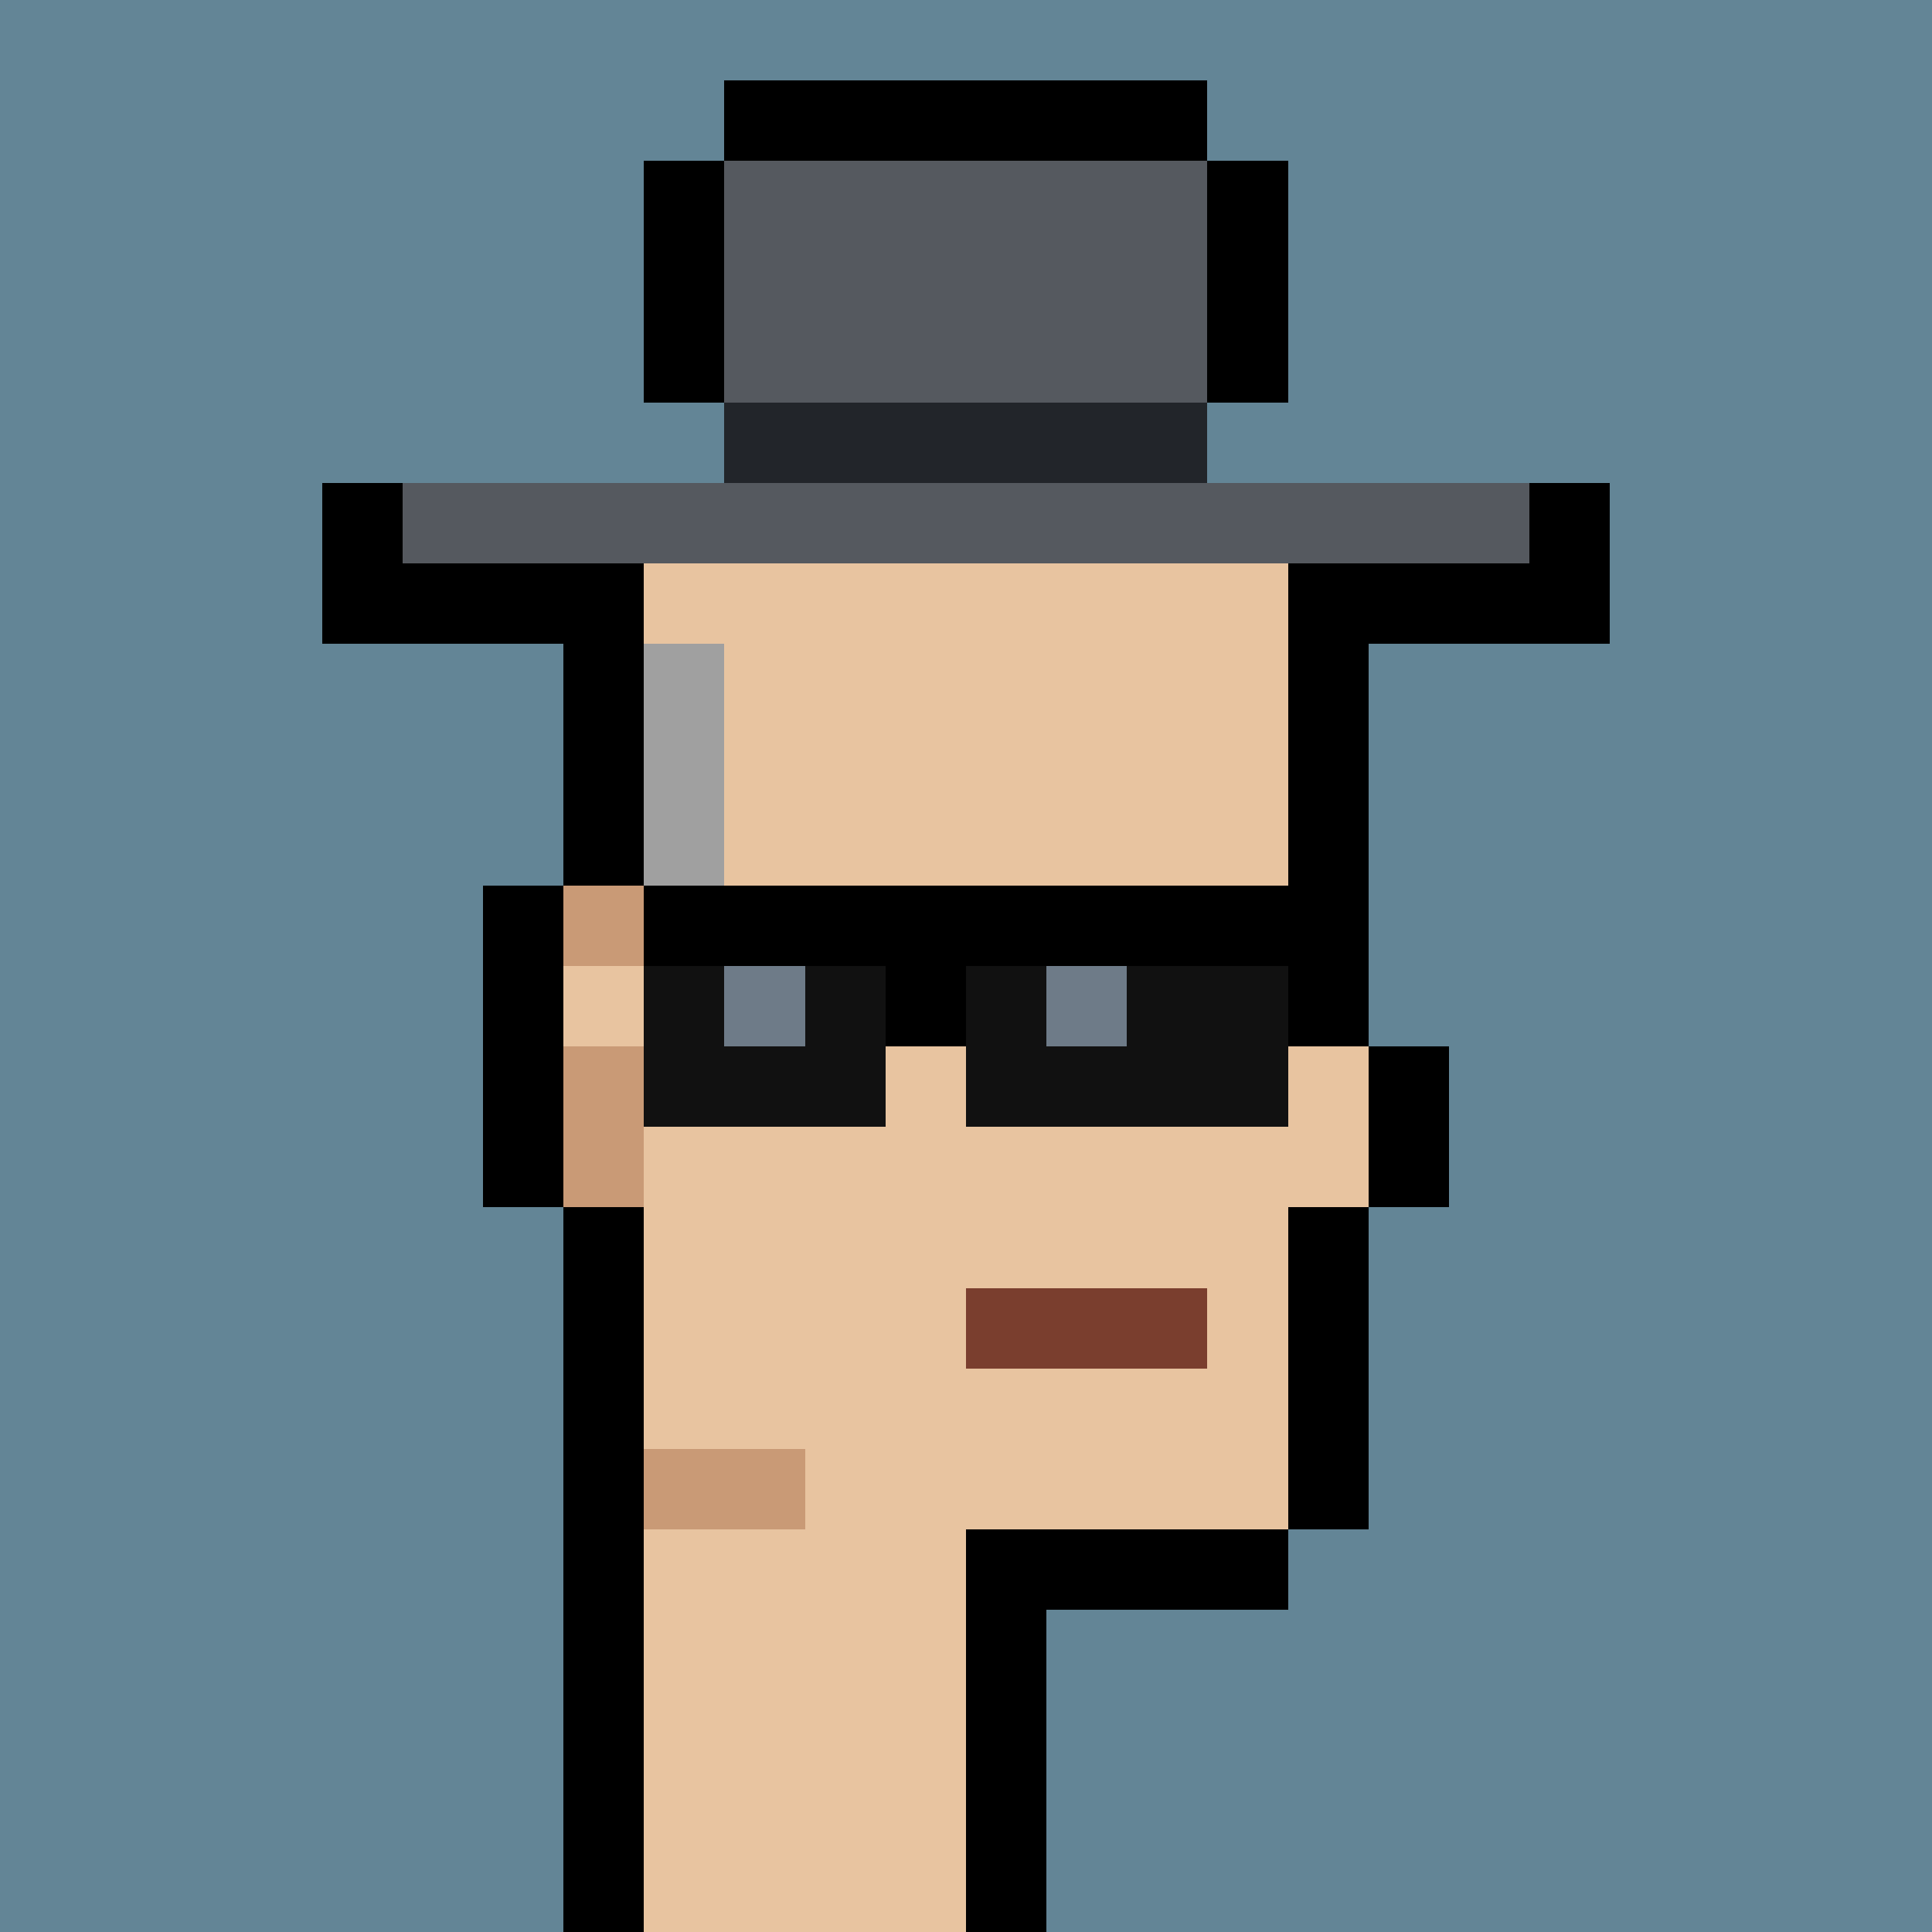
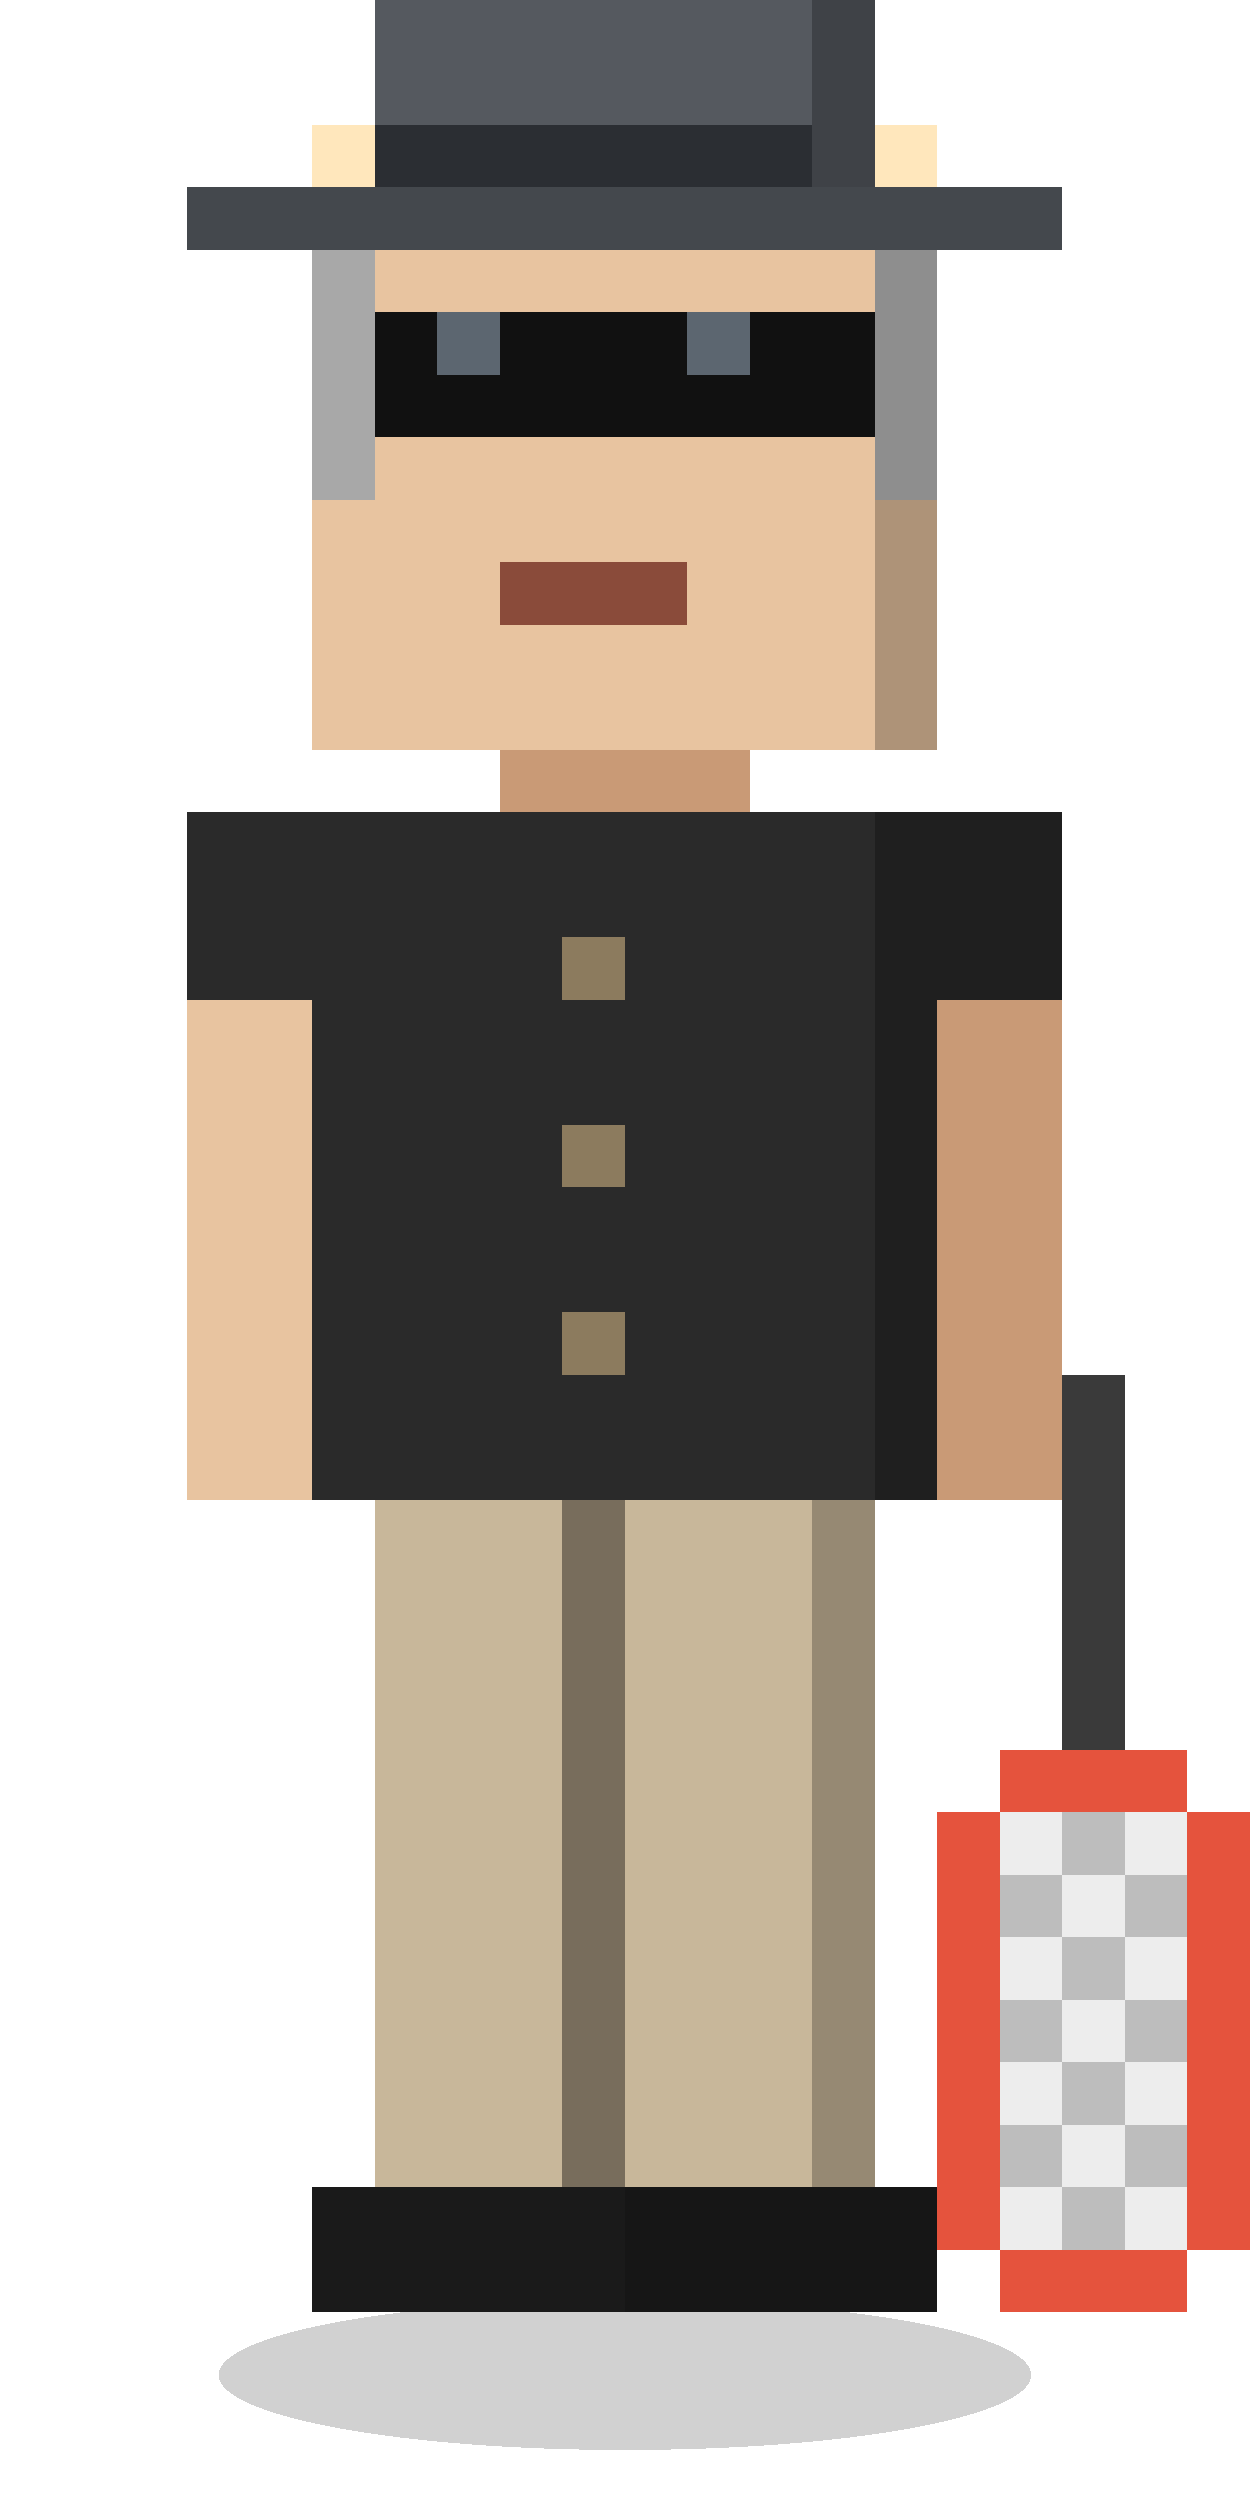
- <svg xmlns="http://www.w3.org/2000/svg" viewBox="0 0 24 24" shape-rendering="crispEdges">
-   <rect x="0" y="0" width="24" height="1" fill="#638596" />
-   <rect x="0" y="1" width="9" height="1" fill="#638596" />
-   <rect x="9" y="1" width="6" height="1" fill="#000000" />
-   <rect x="15" y="1" width="9" height="1" fill="#638596" />
-   <rect x="0" y="2" width="8" height="1" fill="#638596" />
-   <rect x="8" y="2" width="1" height="1" fill="#000000" />
-   <rect x="9" y="2" width="6" height="1" fill="#55595F" />
-   <rect x="15" y="2" width="1" height="1" fill="#000000" />
-   <rect x="16" y="2" width="8" height="1" fill="#638596" />
-   <rect x="0" y="3" width="8" height="1" fill="#638596" />
-   <rect x="8" y="3" width="1" height="1" fill="#000000" />
-   <rect x="9" y="3" width="6" height="1" fill="#55595F" />
-   <rect x="15" y="3" width="1" height="1" fill="#000000" />
-   <rect x="16" y="3" width="8" height="1" fill="#638596" />
-   <rect x="0" y="4" width="8" height="1" fill="#638596" />
-   <rect x="8" y="4" width="1" height="1" fill="#000000" />
-   <rect x="9" y="4" width="6" height="1" fill="#55595F" />
-   <rect x="15" y="4" width="1" height="1" fill="#000000" />
-   <rect x="16" y="4" width="8" height="1" fill="#638596" />
-   <rect x="0" y="5" width="9" height="1" fill="#638596" />
-   <rect x="9" y="5" width="6" height="1" fill="#22252A" />
-   <rect x="15" y="5" width="9" height="1" fill="#638596" />
-   <rect x="0" y="6" width="4" height="1" fill="#638596" />
-   <rect x="4" y="6" width="1" height="1" fill="#000000" />
-   <rect x="5" y="6" width="14" height="1" fill="#55595F" />
-   <rect x="19" y="6" width="1" height="1" fill="#000000" />
-   <rect x="20" y="6" width="4" height="1" fill="#638596" />
-   <rect x="0" y="7" width="4" height="1" fill="#638596" />
-   <rect x="4" y="7" width="4" height="1" fill="#000000" />
-   <rect x="8" y="7" width="8" height="1" fill="#E8C4A0" />
-   <rect x="16" y="7" width="4" height="1" fill="#000000" />
-   <rect x="20" y="7" width="4" height="1" fill="#638596" />
-   <rect x="0" y="8" width="7" height="1" fill="#638596" />
-   <rect x="7" y="8" width="1" height="1" fill="#000000" />
-   <rect x="8" y="8" width="1" height="1" fill="#A0A0A0" />
-   <rect x="9" y="8" width="7" height="1" fill="#E8C4A0" />
-   <rect x="16" y="8" width="1" height="1" fill="#000000" />
-   <rect x="17" y="8" width="7" height="1" fill="#638596" />
-   <rect x="0" y="9" width="7" height="1" fill="#638596" />
-   <rect x="7" y="9" width="1" height="1" fill="#000000" />
-   <rect x="8" y="9" width="1" height="1" fill="#A0A0A0" />
-   <rect x="9" y="9" width="7" height="1" fill="#E8C4A0" />
-   <rect x="16" y="9" width="1" height="1" fill="#000000" />
-   <rect x="17" y="9" width="7" height="1" fill="#638596" />
-   <rect x="0" y="10" width="7" height="1" fill="#638596" />
-   <rect x="7" y="10" width="1" height="1" fill="#000000" />
-   <rect x="8" y="10" width="1" height="1" fill="#A0A0A0" />
-   <rect x="9" y="10" width="7" height="1" fill="#E8C4A0" />
-   <rect x="16" y="10" width="1" height="1" fill="#000000" />
-   <rect x="17" y="10" width="7" height="1" fill="#638596" />
-   <rect x="0" y="11" width="6" height="1" fill="#638596" />
-   <rect x="6" y="11" width="1" height="1" fill="#000000" />
-   <rect x="7" y="11" width="1" height="1" fill="#C99A76" />
-   <rect x="8" y="11" width="9" height="1" fill="#000000" />
-   <rect x="17" y="11" width="7" height="1" fill="#638596" />
-   <rect x="0" y="12" width="6" height="1" fill="#638596" />
-   <rect x="6" y="12" width="1" height="1" fill="#000000" />
-   <rect x="7" y="12" width="1" height="1" fill="#E8C4A0" />
-   <rect x="8" y="12" width="1" height="1" fill="#111111" />
-   <rect x="9" y="12" width="1" height="1" fill="#6E7B88" />
-   <rect x="10" y="12" width="1" height="1" fill="#111111" />
-   <rect x="11" y="12" width="1" height="1" fill="#000000" />
-   <rect x="12" y="12" width="1" height="1" fill="#111111" />
-   <rect x="13" y="12" width="1" height="1" fill="#6E7B88" />
-   <rect x="14" y="12" width="2" height="1" fill="#111111" />
-   <rect x="16" y="12" width="1" height="1" fill="#000000" />
-   <rect x="17" y="12" width="7" height="1" fill="#638596" />
-   <rect x="0" y="13" width="6" height="1" fill="#638596" />
-   <rect x="6" y="13" width="1" height="1" fill="#000000" />
-   <rect x="7" y="13" width="1" height="1" fill="#C99A76" />
-   <rect x="8" y="13" width="3" height="1" fill="#111111" />
-   <rect x="11" y="13" width="1" height="1" fill="#E8C4A0" />
-   <rect x="12" y="13" width="4" height="1" fill="#111111" />
-   <rect x="16" y="13" width="1" height="1" fill="#E8C4A0" />
-   <rect x="17" y="13" width="1" height="1" fill="#000000" />
-   <rect x="18" y="13" width="6" height="1" fill="#638596" />
-   <rect x="0" y="14" width="6" height="1" fill="#638596" />
-   <rect x="6" y="14" width="1" height="1" fill="#000000" />
-   <rect x="7" y="14" width="1" height="1" fill="#C99A76" />
-   <rect x="8" y="14" width="9" height="1" fill="#E8C4A0" />
-   <rect x="17" y="14" width="1" height="1" fill="#000000" />
-   <rect x="18" y="14" width="6" height="1" fill="#638596" />
-   <rect x="0" y="15" width="7" height="1" fill="#638596" />
-   <rect x="7" y="15" width="1" height="1" fill="#000000" />
-   <rect x="8" y="15" width="8" height="1" fill="#E8C4A0" />
-   <rect x="16" y="15" width="1" height="1" fill="#000000" />
-   <rect x="17" y="15" width="7" height="1" fill="#638596" />
-   <rect x="0" y="16" width="7" height="1" fill="#638596" />
-   <rect x="7" y="16" width="1" height="1" fill="#000000" />
-   <rect x="8" y="16" width="4" height="1" fill="#E8C4A0" />
-   <rect x="12" y="16" width="3" height="1" fill="#7A3E2E" />
-   <rect x="15" y="16" width="1" height="1" fill="#E8C4A0" />
-   <rect x="16" y="16" width="1" height="1" fill="#000000" />
-   <rect x="17" y="16" width="7" height="1" fill="#638596" />
-   <rect x="0" y="17" width="7" height="1" fill="#638596" />
-   <rect x="7" y="17" width="1" height="1" fill="#000000" />
-   <rect x="8" y="17" width="8" height="1" fill="#E8C4A0" />
-   <rect x="16" y="17" width="1" height="1" fill="#000000" />
-   <rect x="17" y="17" width="7" height="1" fill="#638596" />
-   <rect x="0" y="18" width="7" height="1" fill="#638596" />
-   <rect x="7" y="18" width="1" height="1" fill="#000000" />
-   <rect x="8" y="18" width="2" height="1" fill="#C99A76" />
-   <rect x="10" y="18" width="6" height="1" fill="#E8C4A0" />
-   <rect x="16" y="18" width="1" height="1" fill="#000000" />
-   <rect x="17" y="18" width="7" height="1" fill="#638596" />
-   <rect x="0" y="19" width="7" height="1" fill="#638596" />
-   <rect x="7" y="19" width="1" height="1" fill="#000000" />
-   <rect x="8" y="19" width="4" height="1" fill="#E8C4A0" />
-   <rect x="12" y="19" width="4" height="1" fill="#000000" />
-   <rect x="16" y="19" width="8" height="1" fill="#638596" />
-   <rect x="0" y="20" width="7" height="1" fill="#638596" />
-   <rect x="7" y="20" width="1" height="1" fill="#000000" />
-   <rect x="8" y="20" width="4" height="1" fill="#E8C4A0" />
-   <rect x="12" y="20" width="1" height="1" fill="#000000" />
-   <rect x="13" y="20" width="11" height="1" fill="#638596" />
-   <rect x="0" y="21" width="7" height="1" fill="#638596" />
-   <rect x="7" y="21" width="1" height="1" fill="#000000" />
-   <rect x="8" y="21" width="4" height="1" fill="#E8C4A0" />
-   <rect x="12" y="21" width="1" height="1" fill="#000000" />
-   <rect x="13" y="21" width="11" height="1" fill="#638596" />
-   <rect x="0" y="22" width="7" height="1" fill="#638596" />
-   <rect x="7" y="22" width="1" height="1" fill="#000000" />
-   <rect x="8" y="22" width="4" height="1" fill="#E8C4A0" />
-   <rect x="12" y="22" width="1" height="1" fill="#000000" />
-   <rect x="13" y="22" width="11" height="1" fill="#638596" />
-   <rect x="0" y="23" width="7" height="1" fill="#638596" />
-   <rect x="7" y="23" width="1" height="1" fill="#000000" />
-   <rect x="8" y="23" width="4" height="1" fill="#E8C4A0" />
-   <rect x="12" y="23" width="1" height="1" fill="#000000" />
-   <rect x="13" y="23" width="11" height="1" fill="#638596" />
+ <svg xmlns="http://www.w3.org/2000/svg" viewBox="0 0 20 40" shape-rendering="crispEdges">
+   <ellipse cx="10" cy="38" rx="6.5" ry="1.2" fill="#000" opacity=".18" />
+   <rect x="6" y="0" width="7" height="1" fill="#55595F" />
+   <rect x="13" y="0" width="1" height="1" fill="#3F4247" />
+   <rect x="6" y="1" width="7" height="1" fill="#55595F" />
+   <rect x="13" y="1" width="1" height="1" fill="#3F4247" />
+   <rect x="5" y="2" width="1" height="1" fill="#FFE7BC" />
+   <rect x="6" y="2" width="7" height="1" fill="#2B2E33" />
+   <rect x="13" y="2" width="1" height="1" fill="#3F4247" />
+   <rect x="14" y="2" width="1" height="1" fill="#FFE7BC" />
+   <rect x="3" y="3" width="14" height="1" fill="#44484D" />
+   <rect x="5" y="4" width="1" height="1" fill="#A8A8A8" />
+   <rect x="6" y="4" width="8" height="1" fill="#E8C4A0" />
+   <rect x="14" y="4" width="1" height="1" fill="#8E8E8E" />
+   <rect x="5" y="5" width="1" height="1" fill="#A8A8A8" />
+   <rect x="6" y="5" width="1" height="1" fill="#111111" />
+   <rect x="7" y="5" width="1" height="1" fill="#5C6670" />
+   <rect x="8" y="5" width="3" height="1" fill="#111111" />
+   <rect x="11" y="5" width="1" height="1" fill="#5C6670" />
+   <rect x="12" y="5" width="2" height="1" fill="#111111" />
+   <rect x="14" y="5" width="1" height="1" fill="#8E8E8E" />
+   <rect x="5" y="6" width="1" height="1" fill="#A8A8A8" />
+   <rect x="6" y="6" width="8" height="1" fill="#111111" />
+   <rect x="14" y="6" width="1" height="1" fill="#8E8E8E" />
+   <rect x="5" y="7" width="1" height="1" fill="#A8A8A8" />
+   <rect x="6" y="7" width="8" height="1" fill="#E8C4A0" />
+   <rect x="14" y="7" width="1" height="1" fill="#8E8E8E" />
+   <rect x="5" y="8" width="9" height="1" fill="#E8C4A0" />
+   <rect x="14" y="8" width="1" height="1" fill="#AE9378" />
+   <rect x="5" y="9" width="3" height="1" fill="#E8C4A0" />
+   <rect x="8" y="9" width="3" height="1" fill="#8A4B3A" />
+   <rect x="11" y="9" width="3" height="1" fill="#E8C4A0" />
+   <rect x="14" y="9" width="1" height="1" fill="#AE9378" />
+   <rect x="5" y="10" width="9" height="1" fill="#E8C4A0" />
+   <rect x="14" y="10" width="1" height="1" fill="#AE9378" />
+   <rect x="5" y="11" width="9" height="1" fill="#E8C4A0" />
+   <rect x="14" y="11" width="1" height="1" fill="#AE9378" />
+   <rect x="8" y="12" width="4" height="1" fill="#C99A76" />
+   <rect x="3" y="13" width="11" height="1" fill="#2A2A2A" />
+   <rect x="14" y="13" width="3" height="1" fill="#1F1F1F" />
+   <rect x="3" y="14" width="11" height="1" fill="#2A2A2A" />
+   <rect x="14" y="14" width="3" height="1" fill="#1F1F1F" />
+   <rect x="3" y="15" width="6" height="1" fill="#2A2A2A" />
+   <rect x="9" y="15" width="1" height="1" fill="#8C7B5E" />
+   <rect x="10" y="15" width="4" height="1" fill="#2A2A2A" />
+   <rect x="14" y="15" width="3" height="1" fill="#1F1F1F" />
+   <rect x="3" y="16" width="2" height="1" fill="#E8C4A0" />
+   <rect x="5" y="16" width="9" height="1" fill="#2A2A2A" />
+   <rect x="14" y="16" width="1" height="1" fill="#1F1F1F" />
+   <rect x="15" y="16" width="2" height="1" fill="#C99A76" />
+   <rect x="3" y="17" width="2" height="1" fill="#E8C4A0" />
+   <rect x="5" y="17" width="9" height="1" fill="#2A2A2A" />
+   <rect x="14" y="17" width="1" height="1" fill="#1F1F1F" />
+   <rect x="15" y="17" width="2" height="1" fill="#C99A76" />
+   <rect x="3" y="18" width="2" height="1" fill="#E8C4A0" />
+   <rect x="5" y="18" width="4" height="1" fill="#2A2A2A" />
+   <rect x="9" y="18" width="1" height="1" fill="#8C7B5E" />
+   <rect x="10" y="18" width="4" height="1" fill="#2A2A2A" />
+   <rect x="14" y="18" width="1" height="1" fill="#1F1F1F" />
+   <rect x="15" y="18" width="2" height="1" fill="#C99A76" />
+   <rect x="3" y="19" width="2" height="1" fill="#E8C4A0" />
+   <rect x="5" y="19" width="9" height="1" fill="#2A2A2A" />
+   <rect x="14" y="19" width="1" height="1" fill="#1F1F1F" />
+   <rect x="15" y="19" width="2" height="1" fill="#C99A76" />
+   <rect x="3" y="20" width="2" height="1" fill="#E8C4A0" />
+   <rect x="5" y="20" width="9" height="1" fill="#2A2A2A" />
+   <rect x="14" y="20" width="1" height="1" fill="#1F1F1F" />
+   <rect x="15" y="20" width="2" height="1" fill="#C99A76" />
+   <rect x="3" y="21" width="2" height="1" fill="#E8C4A0" />
+   <rect x="5" y="21" width="4" height="1" fill="#2A2A2A" />
+   <rect x="9" y="21" width="1" height="1" fill="#8C7B5E" />
+   <rect x="10" y="21" width="4" height="1" fill="#2A2A2A" />
+   <rect x="14" y="21" width="1" height="1" fill="#1F1F1F" />
+   <rect x="15" y="21" width="2" height="1" fill="#C99A76" />
+   <rect x="3" y="22" width="2" height="1" fill="#E8C4A0" />
+   <rect x="5" y="22" width="9" height="1" fill="#2A2A2A" />
+   <rect x="14" y="22" width="1" height="1" fill="#1F1F1F" />
+   <rect x="15" y="22" width="2" height="1" fill="#C99A76" />
+   <rect x="17" y="22" width="1" height="1" fill="#3A3A3A" />
+   <rect x="3" y="23" width="2" height="1" fill="#E8C4A0" />
+   <rect x="5" y="23" width="9" height="1" fill="#2A2A2A" />
+   <rect x="14" y="23" width="1" height="1" fill="#1F1F1F" />
+   <rect x="15" y="23" width="2" height="1" fill="#C99A76" />
+   <rect x="17" y="23" width="1" height="1" fill="#3A3A3A" />
+   <rect x="6" y="24" width="3" height="1" fill="#C8B79A" />
+   <rect x="9" y="24" width="1" height="1" fill="#786D5C" />
+   <rect x="10" y="24" width="3" height="1" fill="#C8B79A" />
+   <rect x="13" y="24" width="1" height="1" fill="#968973" />
+   <rect x="17" y="24" width="1" height="1" fill="#3A3A3A" />
+   <rect x="6" y="25" width="3" height="1" fill="#C8B79A" />
+   <rect x="9" y="25" width="1" height="1" fill="#786D5C" />
+   <rect x="10" y="25" width="3" height="1" fill="#C8B79A" />
+   <rect x="13" y="25" width="1" height="1" fill="#968973" />
+   <rect x="17" y="25" width="1" height="1" fill="#3A3A3A" />
+   <rect x="6" y="26" width="3" height="1" fill="#C8B79A" />
+   <rect x="9" y="26" width="1" height="1" fill="#786D5C" />
+   <rect x="10" y="26" width="3" height="1" fill="#C8B79A" />
+   <rect x="13" y="26" width="1" height="1" fill="#968973" />
+   <rect x="17" y="26" width="1" height="1" fill="#3A3A3A" />
+   <rect x="6" y="27" width="3" height="1" fill="#C8B79A" />
+   <rect x="9" y="27" width="1" height="1" fill="#786D5C" />
+   <rect x="10" y="27" width="3" height="1" fill="#C8B79A" />
+   <rect x="13" y="27" width="1" height="1" fill="#968973" />
+   <rect x="17" y="27" width="1" height="1" fill="#3A3A3A" />
+   <rect x="6" y="28" width="3" height="1" fill="#C8B79A" />
+   <rect x="9" y="28" width="1" height="1" fill="#786D5C" />
+   <rect x="10" y="28" width="3" height="1" fill="#C8B79A" />
+   <rect x="13" y="28" width="1" height="1" fill="#968973" />
+   <rect x="16" y="28" width="3" height="1" fill="#E5533D" />
+   <rect x="6" y="29" width="3" height="1" fill="#C8B79A" />
+   <rect x="9" y="29" width="1" height="1" fill="#786D5C" />
+   <rect x="10" y="29" width="3" height="1" fill="#C8B79A" />
+   <rect x="13" y="29" width="1" height="1" fill="#968973" />
+   <rect x="15" y="29" width="1" height="1" fill="#E5533D" />
+   <rect x="16" y="29" width="1" height="1" fill="#EDEDED" />
+   <rect x="17" y="29" width="1" height="1" fill="#BDBDBD" />
+   <rect x="18" y="29" width="1" height="1" fill="#EDEDED" />
+   <rect x="19" y="29" width="1" height="1" fill="#E5533D" />
+   <rect x="6" y="30" width="3" height="1" fill="#C8B79A" />
+   <rect x="9" y="30" width="1" height="1" fill="#786D5C" />
+   <rect x="10" y="30" width="3" height="1" fill="#C8B79A" />
+   <rect x="13" y="30" width="1" height="1" fill="#968973" />
+   <rect x="15" y="30" width="1" height="1" fill="#E5533D" />
+   <rect x="16" y="30" width="1" height="1" fill="#BDBDBD" />
+   <rect x="17" y="30" width="1" height="1" fill="#EDEDED" />
+   <rect x="18" y="30" width="1" height="1" fill="#BDBDBD" />
+   <rect x="19" y="30" width="1" height="1" fill="#E5533D" />
+   <rect x="6" y="31" width="3" height="1" fill="#C8B79A" />
+   <rect x="9" y="31" width="1" height="1" fill="#786D5C" />
+   <rect x="10" y="31" width="3" height="1" fill="#C8B79A" />
+   <rect x="13" y="31" width="1" height="1" fill="#968973" />
+   <rect x="15" y="31" width="1" height="1" fill="#E5533D" />
+   <rect x="16" y="31" width="1" height="1" fill="#EDEDED" />
+   <rect x="17" y="31" width="1" height="1" fill="#BDBDBD" />
+   <rect x="18" y="31" width="1" height="1" fill="#EDEDED" />
+   <rect x="19" y="31" width="1" height="1" fill="#E5533D" />
+   <rect x="6" y="32" width="3" height="1" fill="#C8B79A" />
+   <rect x="9" y="32" width="1" height="1" fill="#786D5C" />
+   <rect x="10" y="32" width="3" height="1" fill="#C8B79A" />
+   <rect x="13" y="32" width="1" height="1" fill="#968973" />
+   <rect x="15" y="32" width="1" height="1" fill="#E5533D" />
+   <rect x="16" y="32" width="1" height="1" fill="#BDBDBD" />
+   <rect x="17" y="32" width="1" height="1" fill="#EDEDED" />
+   <rect x="18" y="32" width="1" height="1" fill="#BDBDBD" />
+   <rect x="19" y="32" width="1" height="1" fill="#E5533D" />
+   <rect x="6" y="33" width="3" height="1" fill="#C8B79A" />
+   <rect x="9" y="33" width="1" height="1" fill="#786D5C" />
+   <rect x="10" y="33" width="3" height="1" fill="#C8B79A" />
+   <rect x="13" y="33" width="1" height="1" fill="#968973" />
+   <rect x="15" y="33" width="1" height="1" fill="#E5533D" />
+   <rect x="16" y="33" width="1" height="1" fill="#EDEDED" />
+   <rect x="17" y="33" width="1" height="1" fill="#BDBDBD" />
+   <rect x="18" y="33" width="1" height="1" fill="#EDEDED" />
+   <rect x="19" y="33" width="1" height="1" fill="#E5533D" />
+   <rect x="6" y="34" width="3" height="1" fill="#C8B79A" />
+   <rect x="9" y="34" width="1" height="1" fill="#786D5C" />
+   <rect x="10" y="34" width="3" height="1" fill="#C8B79A" />
+   <rect x="13" y="34" width="1" height="1" fill="#968973" />
+   <rect x="15" y="34" width="1" height="1" fill="#E5533D" />
+   <rect x="16" y="34" width="1" height="1" fill="#BDBDBD" />
+   <rect x="17" y="34" width="1" height="1" fill="#EDEDED" />
+   <rect x="18" y="34" width="1" height="1" fill="#BDBDBD" />
+   <rect x="19" y="34" width="1" height="1" fill="#E5533D" />
+   <rect x="5" y="35" width="5" height="1" fill="#1A1A1A" />
+   <rect x="10" y="35" width="5" height="1" fill="#161616" />
+   <rect x="15" y="35" width="1" height="1" fill="#E5533D" />
+   <rect x="16" y="35" width="1" height="1" fill="#EDEDED" />
+   <rect x="17" y="35" width="1" height="1" fill="#BDBDBD" />
+   <rect x="18" y="35" width="1" height="1" fill="#EDEDED" />
+   <rect x="19" y="35" width="1" height="1" fill="#E5533D" />
+   <rect x="5" y="36" width="5" height="1" fill="#1A1A1A" />
+   <rect x="10" y="36" width="5" height="1" fill="#161616" />
+   <rect x="16" y="36" width="3" height="1" fill="#E5533D" />
</svg>
